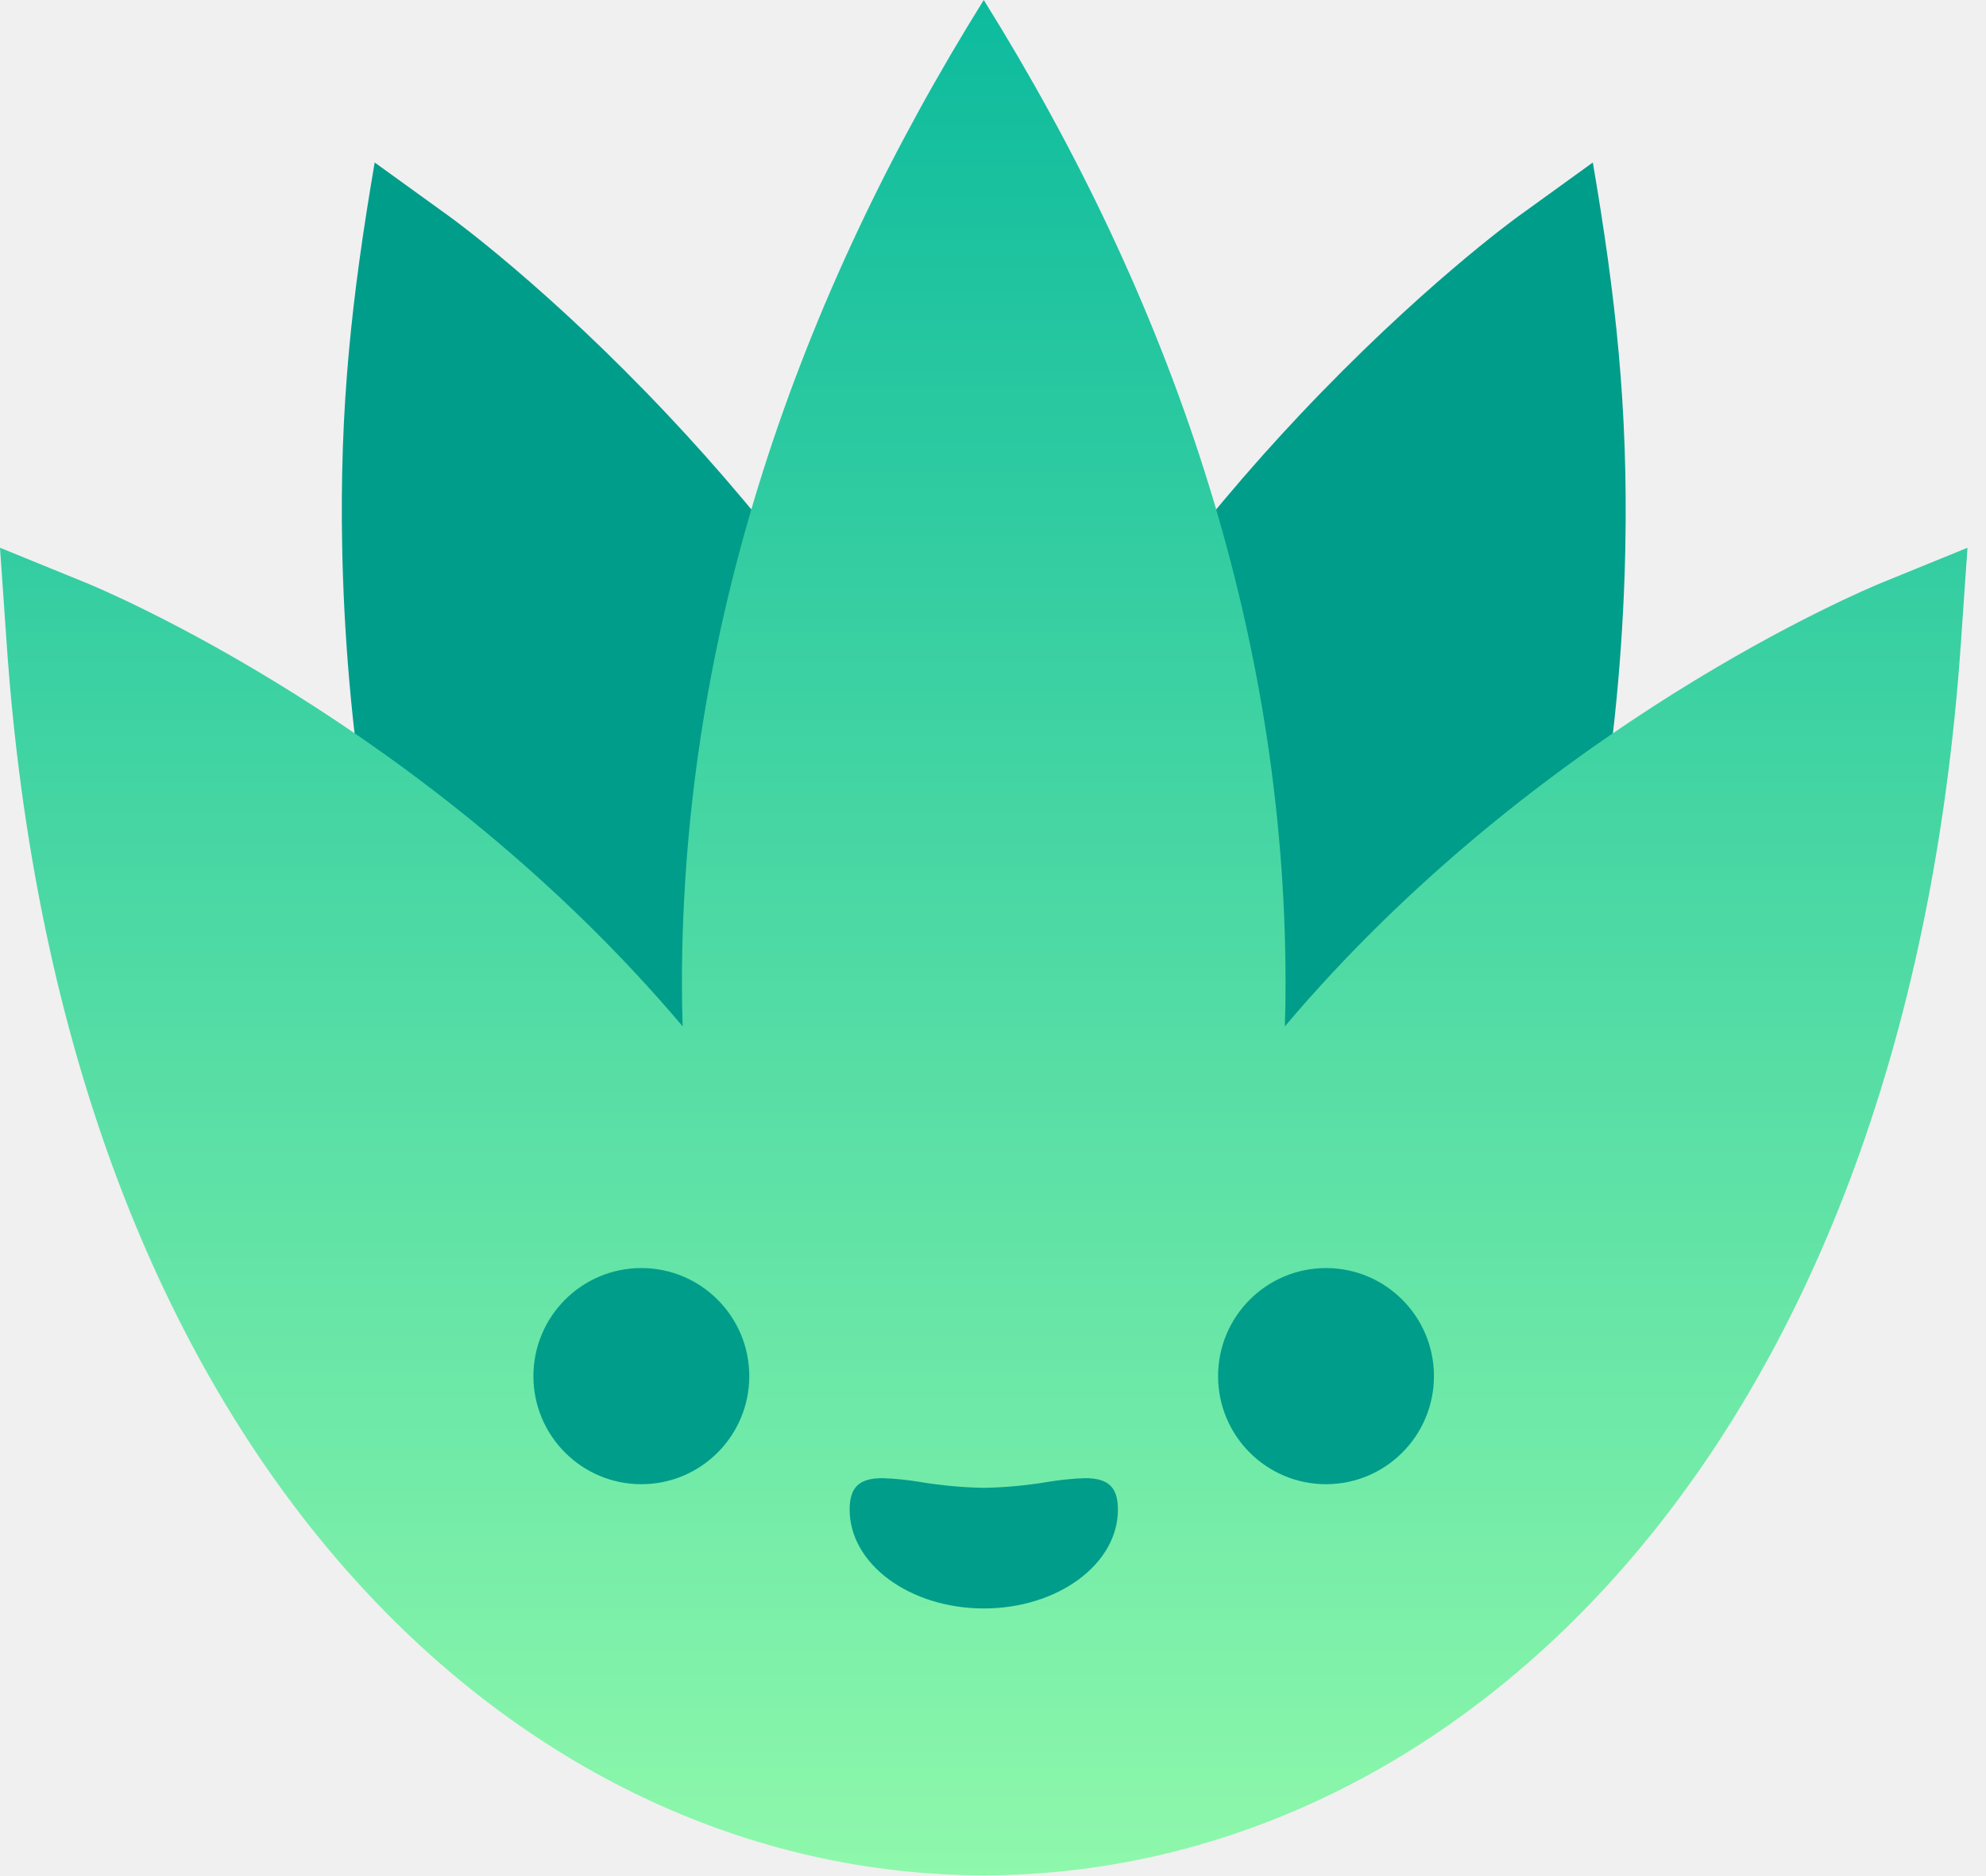
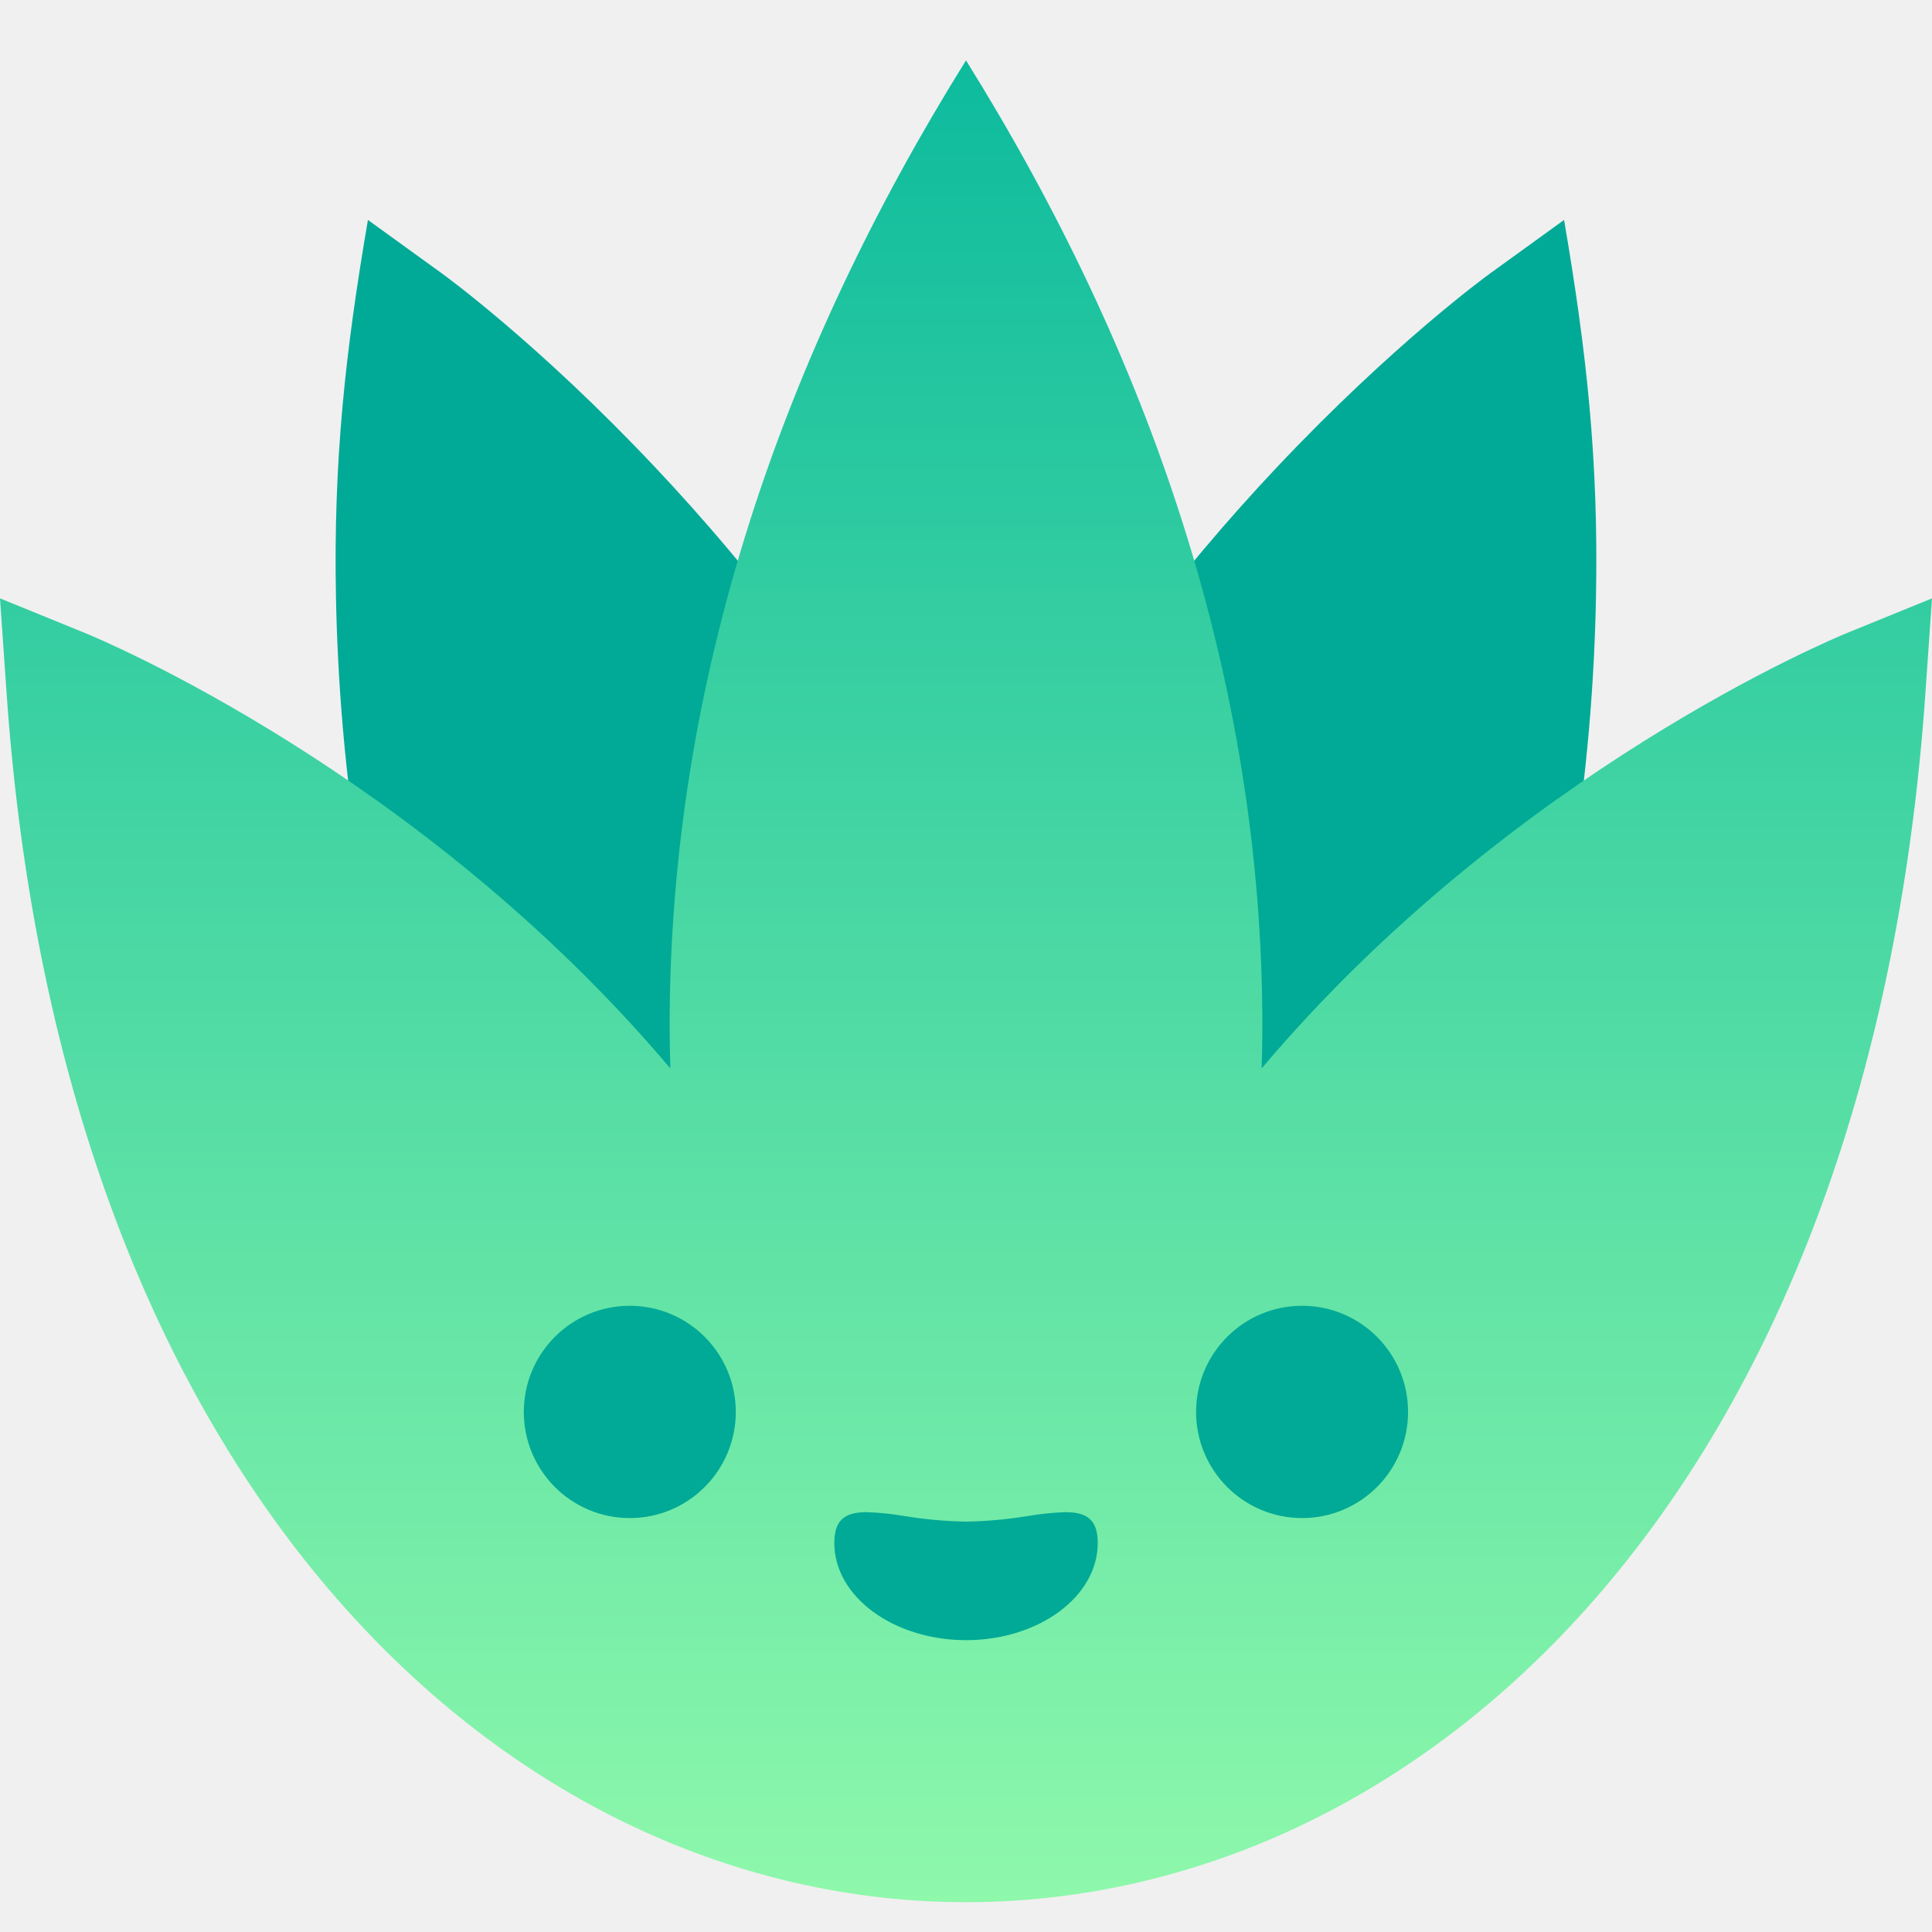
- <svg xmlns="http://www.w3.org/2000/svg" width="72" height="68" viewBox="0 0 72 68" fill="none">
-   <path fill-rule="evenodd" clip-rule="evenodd" d="M35.665 66.645L35.028 66.143C33.498 64.962 30.964 63.084 29.983 62.041C26.009 57.825 20.491 51.732 16.945 43.056C13.402 34.38 12.519 25.653 12.406 19.862C12.305 14.774 12.751 10.76 13.584 5.892L16.294 7.85C16.44 7.955 19.897 10.468 24.203 15.039C27.64 18.685 32.202 24.297 35.665 31.363C39.127 24.297 43.69 18.685 47.127 15.039C51.432 10.47 54.89 7.955 55.036 7.85L57.746 5.892C58.576 10.76 59.024 14.774 58.924 19.862C58.81 25.655 57.927 34.38 54.384 43.058C50.839 51.734 45.32 57.828 41.347 62.043C40.365 63.087 37.829 64.964 36.301 66.146L35.665 66.645Z" fill="#019D8B" />
-   <path fill-rule="evenodd" clip-rule="evenodd" d="M0.232 23.199L0 19.862L3.098 21.125C3.641 21.344 15.496 26.268 24.749 37.217C24.733 36.706 24.723 36.194 24.723 35.675C24.723 22.8 28.936 10.798 35.665 0C42.394 10.798 46.606 22.8 46.606 35.675C46.606 36.194 46.596 36.706 46.581 37.217C55.834 26.268 67.688 21.346 68.232 21.125L71.329 19.862L71.098 23.199C67.059 82.934 4.27 82.934 0.232 23.199Z" fill="url(#paint0_linear)" />
-   <path fill-rule="evenodd" clip-rule="evenodd" d="M31.996 53.599C31.145 53.599 30.803 53.929 30.803 54.741C30.803 56.719 32.987 58.324 35.67 58.324C38.352 58.324 40.529 56.716 40.529 54.741C40.529 53.929 40.184 53.599 39.336 53.599C38.886 53.614 38.43 53.662 37.985 53.735L37.942 53.743C37.192 53.866 36.425 53.937 35.667 53.95C34.91 53.937 34.14 53.866 33.39 53.743C32.929 53.665 32.461 53.614 31.996 53.599Z" fill="#019D8B" />
-   <path d="M23.251 53.819C25.412 53.819 27.164 52.064 27.164 49.9C27.164 47.736 25.412 45.981 23.251 45.981C21.09 45.981 19.338 47.736 19.338 49.9C19.338 52.064 21.09 53.819 23.251 53.819Z" fill="#019D8B" />
-   <path d="M48.073 53.819C50.234 53.819 51.986 52.064 51.986 49.9C51.986 47.736 50.234 45.981 48.073 45.981C45.912 45.981 44.16 47.736 44.16 49.9C44.16 52.064 45.912 53.819 48.073 53.819Z" fill="#019D8B" />
+ <svg xmlns="http://www.w3.org/2000/svg" width="32" height="32" viewBox="0 0 32 32" fill="none">
+   <g clip-path="url(#clip0)">
+     <path fill-rule="evenodd" clip-rule="evenodd" d="M16 30.898L15.714 30.674C15.028 30.143 13.891 29.301 13.451 28.833C11.668 26.942 9.193 24.208 7.602 20.316C6.012 16.424 5.616 12.508 5.565 9.911C5.52 7.628 5.72 5.827 6.094 3.643L7.31 4.522C7.375 4.569 8.926 5.696 10.858 7.747C12.4 9.383 14.447 11.9 16 15.07C17.553 11.9 19.6 9.383 21.142 7.747C23.074 5.697 24.625 4.569 24.69 4.522L25.906 3.643C26.279 5.827 26.48 7.628 26.434 9.911C26.384 12.51 25.987 16.424 24.398 20.317C22.807 24.209 20.331 26.943 18.549 28.834C18.109 29.302 16.971 30.144 16.285 30.675L16 30.898Z" fill="#00AA96" />
+     <path fill-rule="evenodd" clip-rule="evenodd" d="M0.104 11.407L0 9.911L1.39 10.477C1.634 10.575 6.952 12.784 11.103 17.696C11.096 17.467 11.091 17.237 11.091 17.005C11.091 11.229 12.981 5.844 16 1C19.019 5.844 20.909 11.229 20.909 17.005C20.909 17.237 20.904 17.467 20.897 17.696C25.048 12.784 30.366 10.576 30.61 10.477L32 9.911L31.896 11.407C30.084 38.206 1.916 38.206 0.104 11.407Z" fill="url(#paint0_linear)" />
+     <path fill-rule="evenodd" clip-rule="evenodd" d="M14.354 25.046C13.972 25.046 13.819 25.194 13.819 25.558C13.819 26.445 14.799 27.166 16.002 27.166C17.206 27.166 18.182 26.444 18.182 25.558C18.182 25.194 18.027 25.046 17.647 25.046C17.445 25.053 17.241 25.074 17.041 25.107L17.022 25.11C16.685 25.166 16.341 25.197 16.001 25.203C15.661 25.197 15.316 25.166 14.979 25.11C14.773 25.075 14.563 25.053 14.354 25.046Z" fill="#00AA96" />
+     <path d="M10.431 25.144C11.4 25.144 12.187 24.357 12.187 23.386C12.187 22.415 11.4 21.628 10.431 21.628C9.461 21.628 8.676 22.415 8.676 23.386C8.676 24.357 9.461 25.144 10.431 25.144Z" fill="#00AA96" />
+     <path d="M21.567 25.144C22.536 25.144 23.322 24.357 23.322 23.386C23.322 22.415 22.536 21.628 21.567 21.628C20.597 21.628 19.811 22.415 19.811 23.386C19.811 24.357 20.597 25.144 21.567 25.144Z" fill="#00AA96" />
+   </g>
  <defs>
-     <linearGradient id="paint0_linear" x1="35.665" y1="-6.8" x2="35.665" y2="68" gradientUnits="userSpaceOnUse">
+     <linearGradient id="paint0_linear" x1="16" y1="-2.051" x2="16" y2="31.506" gradientUnits="userSpaceOnUse">
      <stop stop-color="#00B59C" />
      <stop offset="1" stop-color="#8EF8AB" />
    </linearGradient>
+     <clipPath id="clip0">
+       <rect width="32" height="30.507" fill="white" transform="translate(0 1)" />
+     </clipPath>
  </defs>
</svg>
